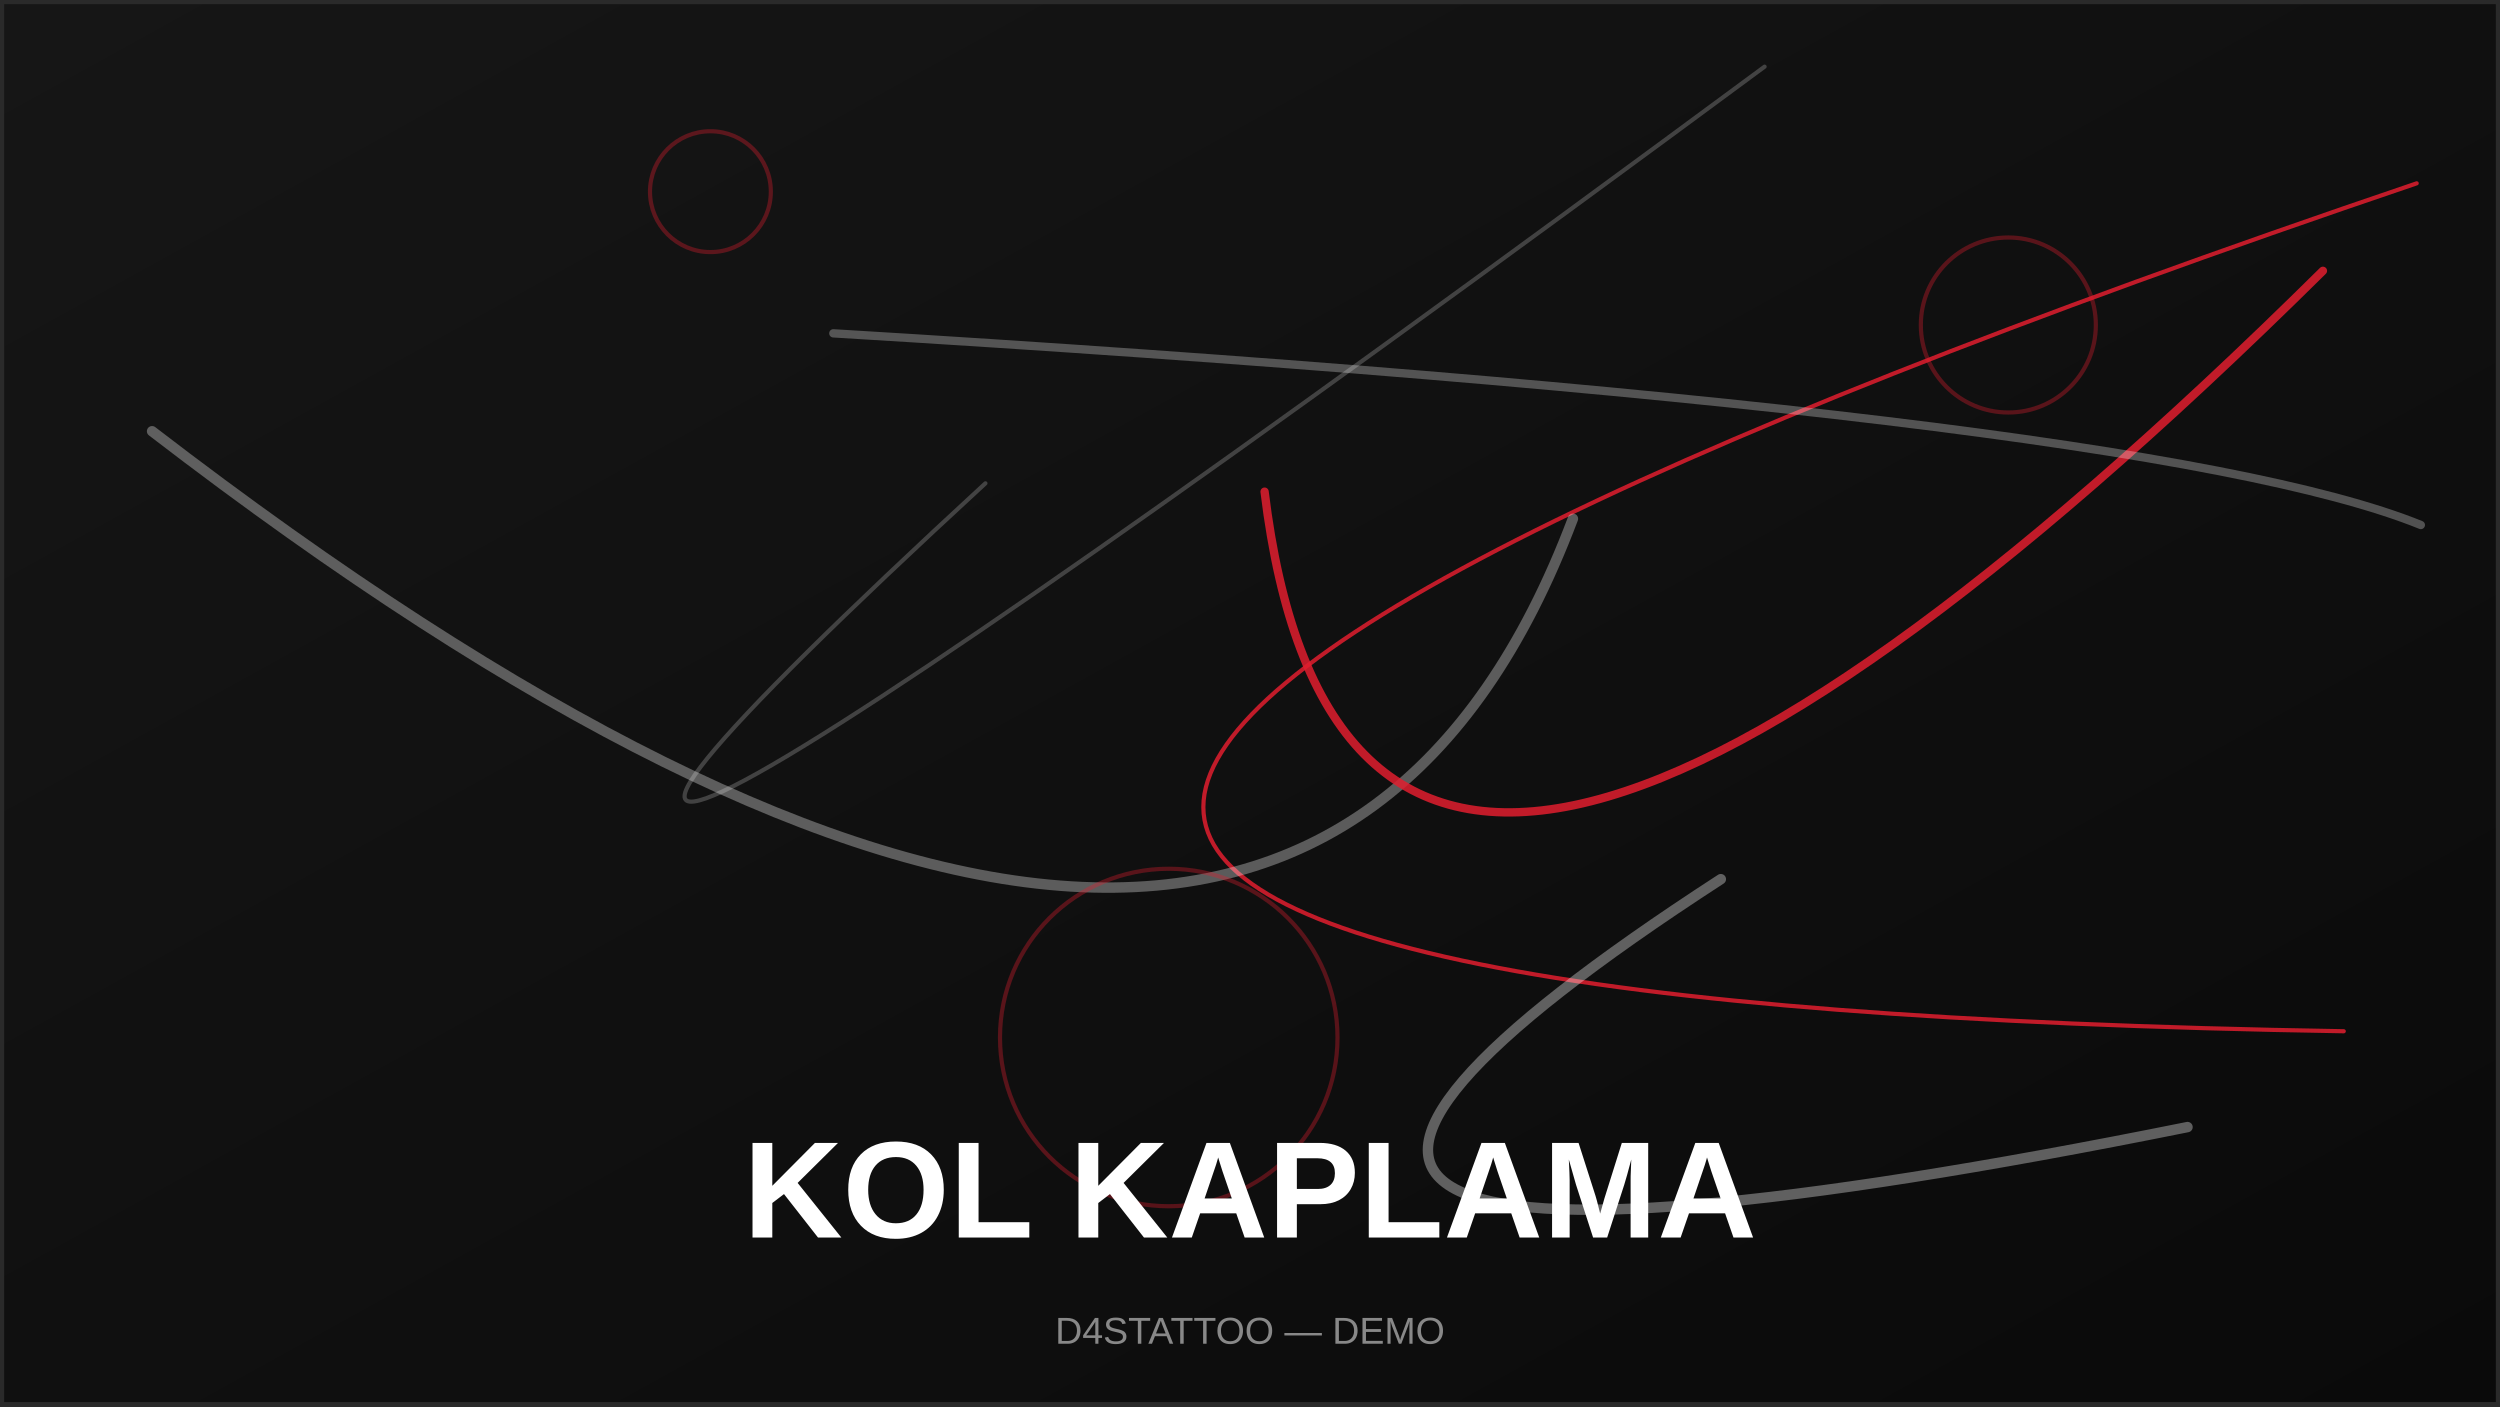
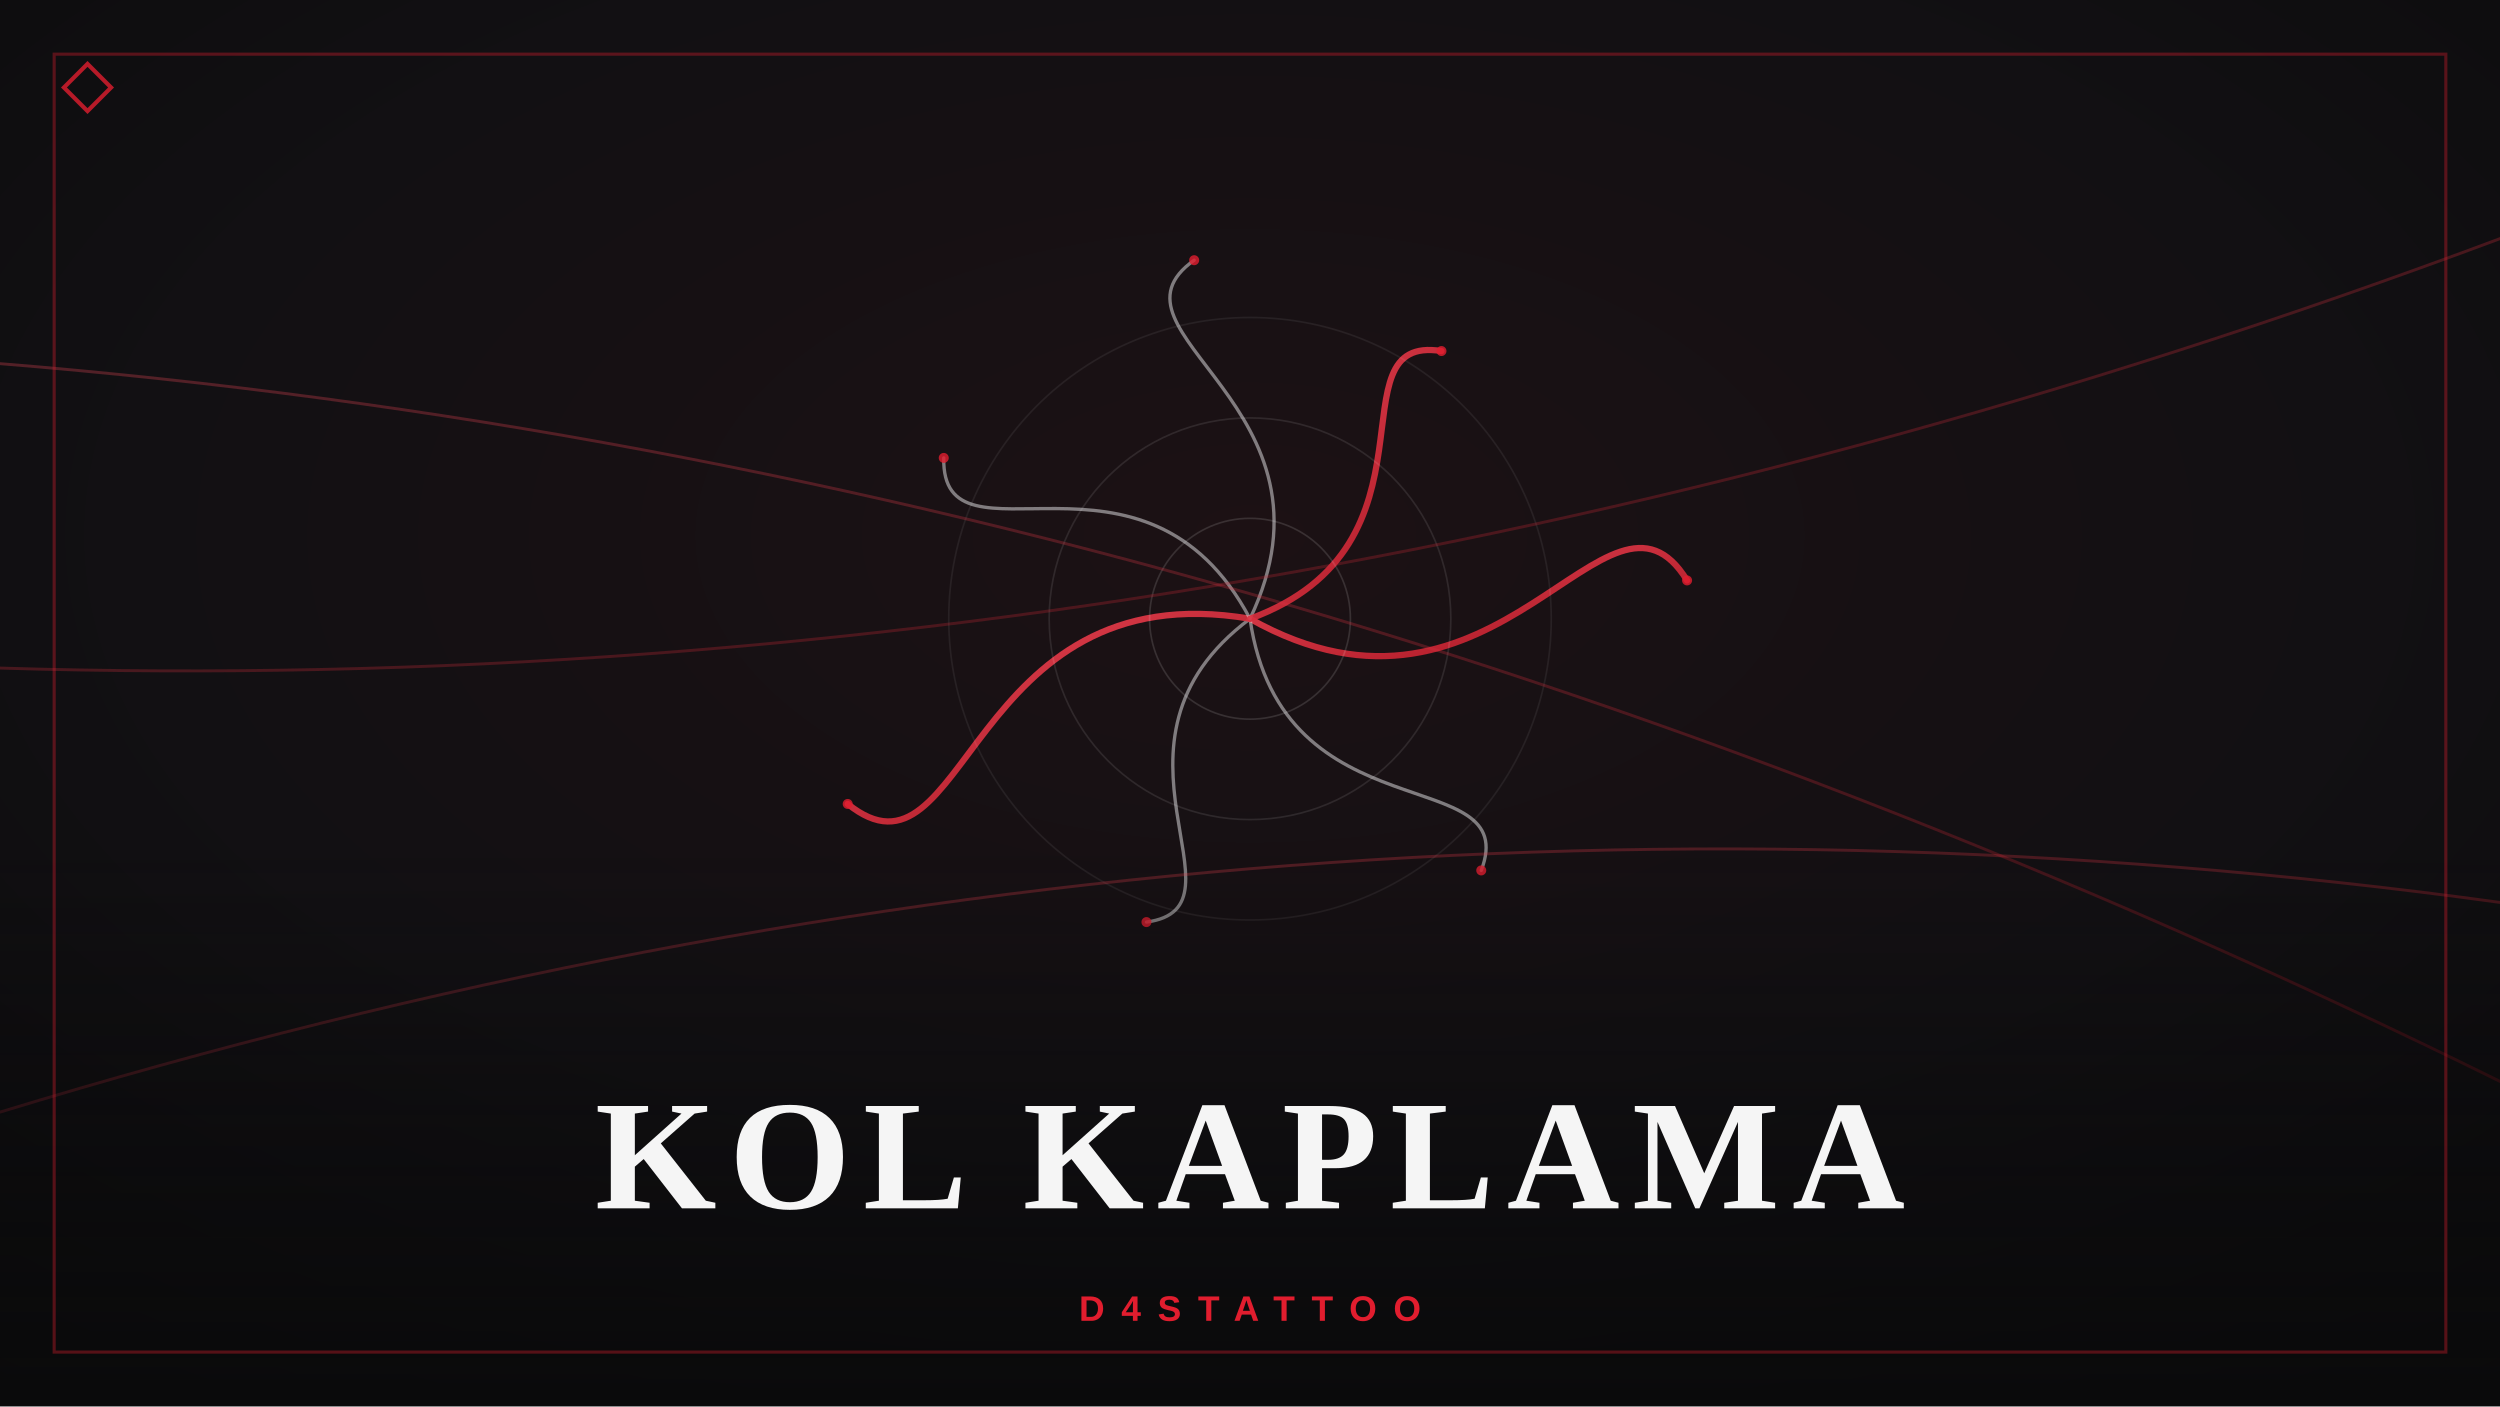
- <svg xmlns="http://www.w3.org/2000/svg" width="1200" height="675" viewBox="0 0 1200 675">
+ <svg xmlns="http://www.w3.org/2000/svg" width="1200" height="675" viewBox="0 0 1200 675" role="img" aria-label="KOL KAPLAMA">
  <defs>
-     <linearGradient id="g" x1="0" y1="0" x2="1" y2="1">
-       <stop offset="0" stop-color="#161616" />
-       <stop offset="1" stop-color="#0a0a0a" />
+     <radialGradient id="bg" cx="50%" cy="38%" r="80%">
+       <stop offset="0%" stop-color="#1c1114" />
+       <stop offset="55%" stop-color="#121013" />
+       <stop offset="100%" stop-color="#0a0a0b" />
+     </radialGradient>
+     <linearGradient id="rg" x1="0" y1="0" x2="1" y2="1">
+       <stop offset="0%" stop-color="#ff4d5e" />
+       <stop offset="100%" stop-color="#b3121f" />
+     </linearGradient>
+     <linearGradient id="fade" x1="0" y1="0" x2="0" y2="1">
+       <stop offset="60%" stop-color="#0a0a0b" stop-opacity="0" />
+       <stop offset="100%" stop-color="#0a0a0b" stop-opacity="0.92" />
    </linearGradient>
  </defs>
-   <rect width="1200" height="675" fill="url(#g)" />
-   <path d="M1160 88 Q13 477 1125 495" stroke="#e11d2e" stroke-width="2" fill="none" opacity="0.85" stroke-linecap="round" />
-   <path d="M1050 541 Q459 660 826 422" stroke="#ffffff" stroke-width="5" fill="none" opacity="0.34" stroke-linecap="round" />
-   <path d="M755 249 Q614 623 73 207" stroke="#ffffff" stroke-width="5" fill="none" opacity="0.32" stroke-linecap="round" />
-   <path d="M607 236 Q650 590 1115 130" stroke="#e11d2e" stroke-width="4" fill="none" opacity="0.85" stroke-linecap="round" />
-   <path d="M847 32 Q55 617 473 232" stroke="#ffffff" stroke-width="2" fill="none" opacity="0.21" stroke-linecap="round" />
-   <path d="M1162 252 Q1029 198 400 160" stroke="#ffffff" stroke-width="4" fill="none" opacity="0.28" stroke-linecap="round" />
-   <circle cx="561" cy="498" r="81" stroke="#e11d2e" stroke-width="2" fill="none" opacity="0.35" />
-   <circle cx="964" cy="156" r="42" stroke="#e11d2e" stroke-width="2" fill="none" opacity="0.35" />
-   <circle cx="341" cy="92" r="29" stroke="#e11d2e" stroke-width="2" fill="none" opacity="0.35" />
-   <rect x="0" y="0" width="1200" height="675" fill="none" stroke="#2a2a2a" stroke-width="4" />
-   <text x="50%" y="594" text-anchor="middle" font-family="Arial, sans-serif" font-size="66" font-weight="bold" fill="#ffffff">KOL KAPLAMA</text>
-   <text x="50%" y="675" dy="-30" text-anchor="middle" font-family="Arial, sans-serif" font-size="18" fill="#888888">D4STATTOO — DEMO</text>
+   <rect width="1200" height="675" fill="url(#bg)" />
+   <path d="M600 297 C 719.3 364.2, 771.7 216.7, 809.8 278.6" stroke="url(#rg)" stroke-width="3" fill="none" opacity="0.9" stroke-linecap="round" />
+   <circle cx="809.8" cy="278.6" r="2.4" fill="#e11d2e" opacity="0.8" />
+   <path d="M600 297 C 615.2 402.5, 731.1 364.9, 711 417.8" stroke="#e8e8ea" stroke-width="1.6" fill="none" opacity="0.5" stroke-linecap="round" />
+   <circle cx="711" cy="417.8" r="2.4" fill="#e11d2e" opacity="0.8" />
+   <path d="M600 297 C 519.9 356.9, 602.9 435.5, 550.3 442.6" stroke="#e8e8ea" stroke-width="1.6" fill="none" opacity="0.5" stroke-linecap="round" />
+   <circle cx="550.3" cy="442.6" r="2.4" fill="#e11d2e" opacity="0.8" />
+   <path d="M600 297 C 463.8 273.8, 464.1 431.8, 406.9 385.9" stroke="url(#rg)" stroke-width="3" fill="none" opacity="0.9" stroke-linecap="round" />
+   <circle cx="406.9" cy="385.9" r="2.4" fill="#e11d2e" opacity="0.8" />
+   <path d="M600 297 C 549.5 201.6, 451.9 277.1, 453 219.8" stroke="#e8e8ea" stroke-width="1.6" fill="none" opacity="0.5" stroke-linecap="round" />
+   <circle cx="453" cy="219.8" r="2.4" fill="#e11d2e" opacity="0.8" />
+   <path d="M600 297 C 648.8 194.8, 524.2 159.8, 573.2 124.9" stroke="#e8e8ea" stroke-width="1.6" fill="none" opacity="0.5" stroke-linecap="round" />
+   <circle cx="573.2" cy="124.9" r="2.4" fill="#e11d2e" opacity="0.8" />
+   <path d="M600 297 C 696.4 261.8, 638 160, 691.9 168.5" stroke="url(#rg)" stroke-width="3" fill="none" opacity="0.9" stroke-linecap="round" />
+   <circle cx="691.9" cy="168.5" r="2.4" fill="#e11d2e" opacity="0.8" />
+   <circle cx="600" cy="297" r="48.2" stroke="#ffffff" stroke-width="0.8" fill="none" opacity="0.13" />
+   <circle cx="600" cy="297" r="96.4" stroke="#ffffff" stroke-width="0.8" fill="none" opacity="0.1" />
+   <circle cx="600" cy="297" r="144.6" stroke="#ffffff" stroke-width="0.8" fill="none" opacity="0.07" />
+   <path d="M-20 320 Q 600 343, 1220 107" stroke="url(#rg)" stroke-width="1.4" fill="none" opacity="0.28" />
+   <path d="M-20 173 Q 600 219, 1220 529" stroke="url(#rg)" stroke-width="1.4" fill="none" opacity="0.28" />
+   <path d="M-20 540 Q 600 346, 1220 436" stroke="url(#rg)" stroke-width="1.4" fill="none" opacity="0.28" />
+   <rect width="1200" height="675" fill="url(#fade)" />
+   <rect x="26" y="26" width="1148" height="623" fill="none" stroke="#e11d2e" stroke-opacity="0.35" stroke-width="1.5" />
+   <rect x="34" y="34" width="16" height="16" fill="none" stroke="#e11d2e" stroke-width="2" opacity=".8" transform="rotate(45 42 42)" />
+   <text x="50%" y="580" text-anchor="middle" font-family="Georgia, 'Times New Roman', serif" font-size="75" font-weight="700" fill="#f5f5f5" letter-spacing="6">KOL KAPLAMA</text>
+   <text x="50%" y="634" text-anchor="middle" font-family="Arial, sans-serif" font-size="17" fill="#e11d2e" letter-spacing="8" font-weight="700">D4STATTOO</text>
</svg>
